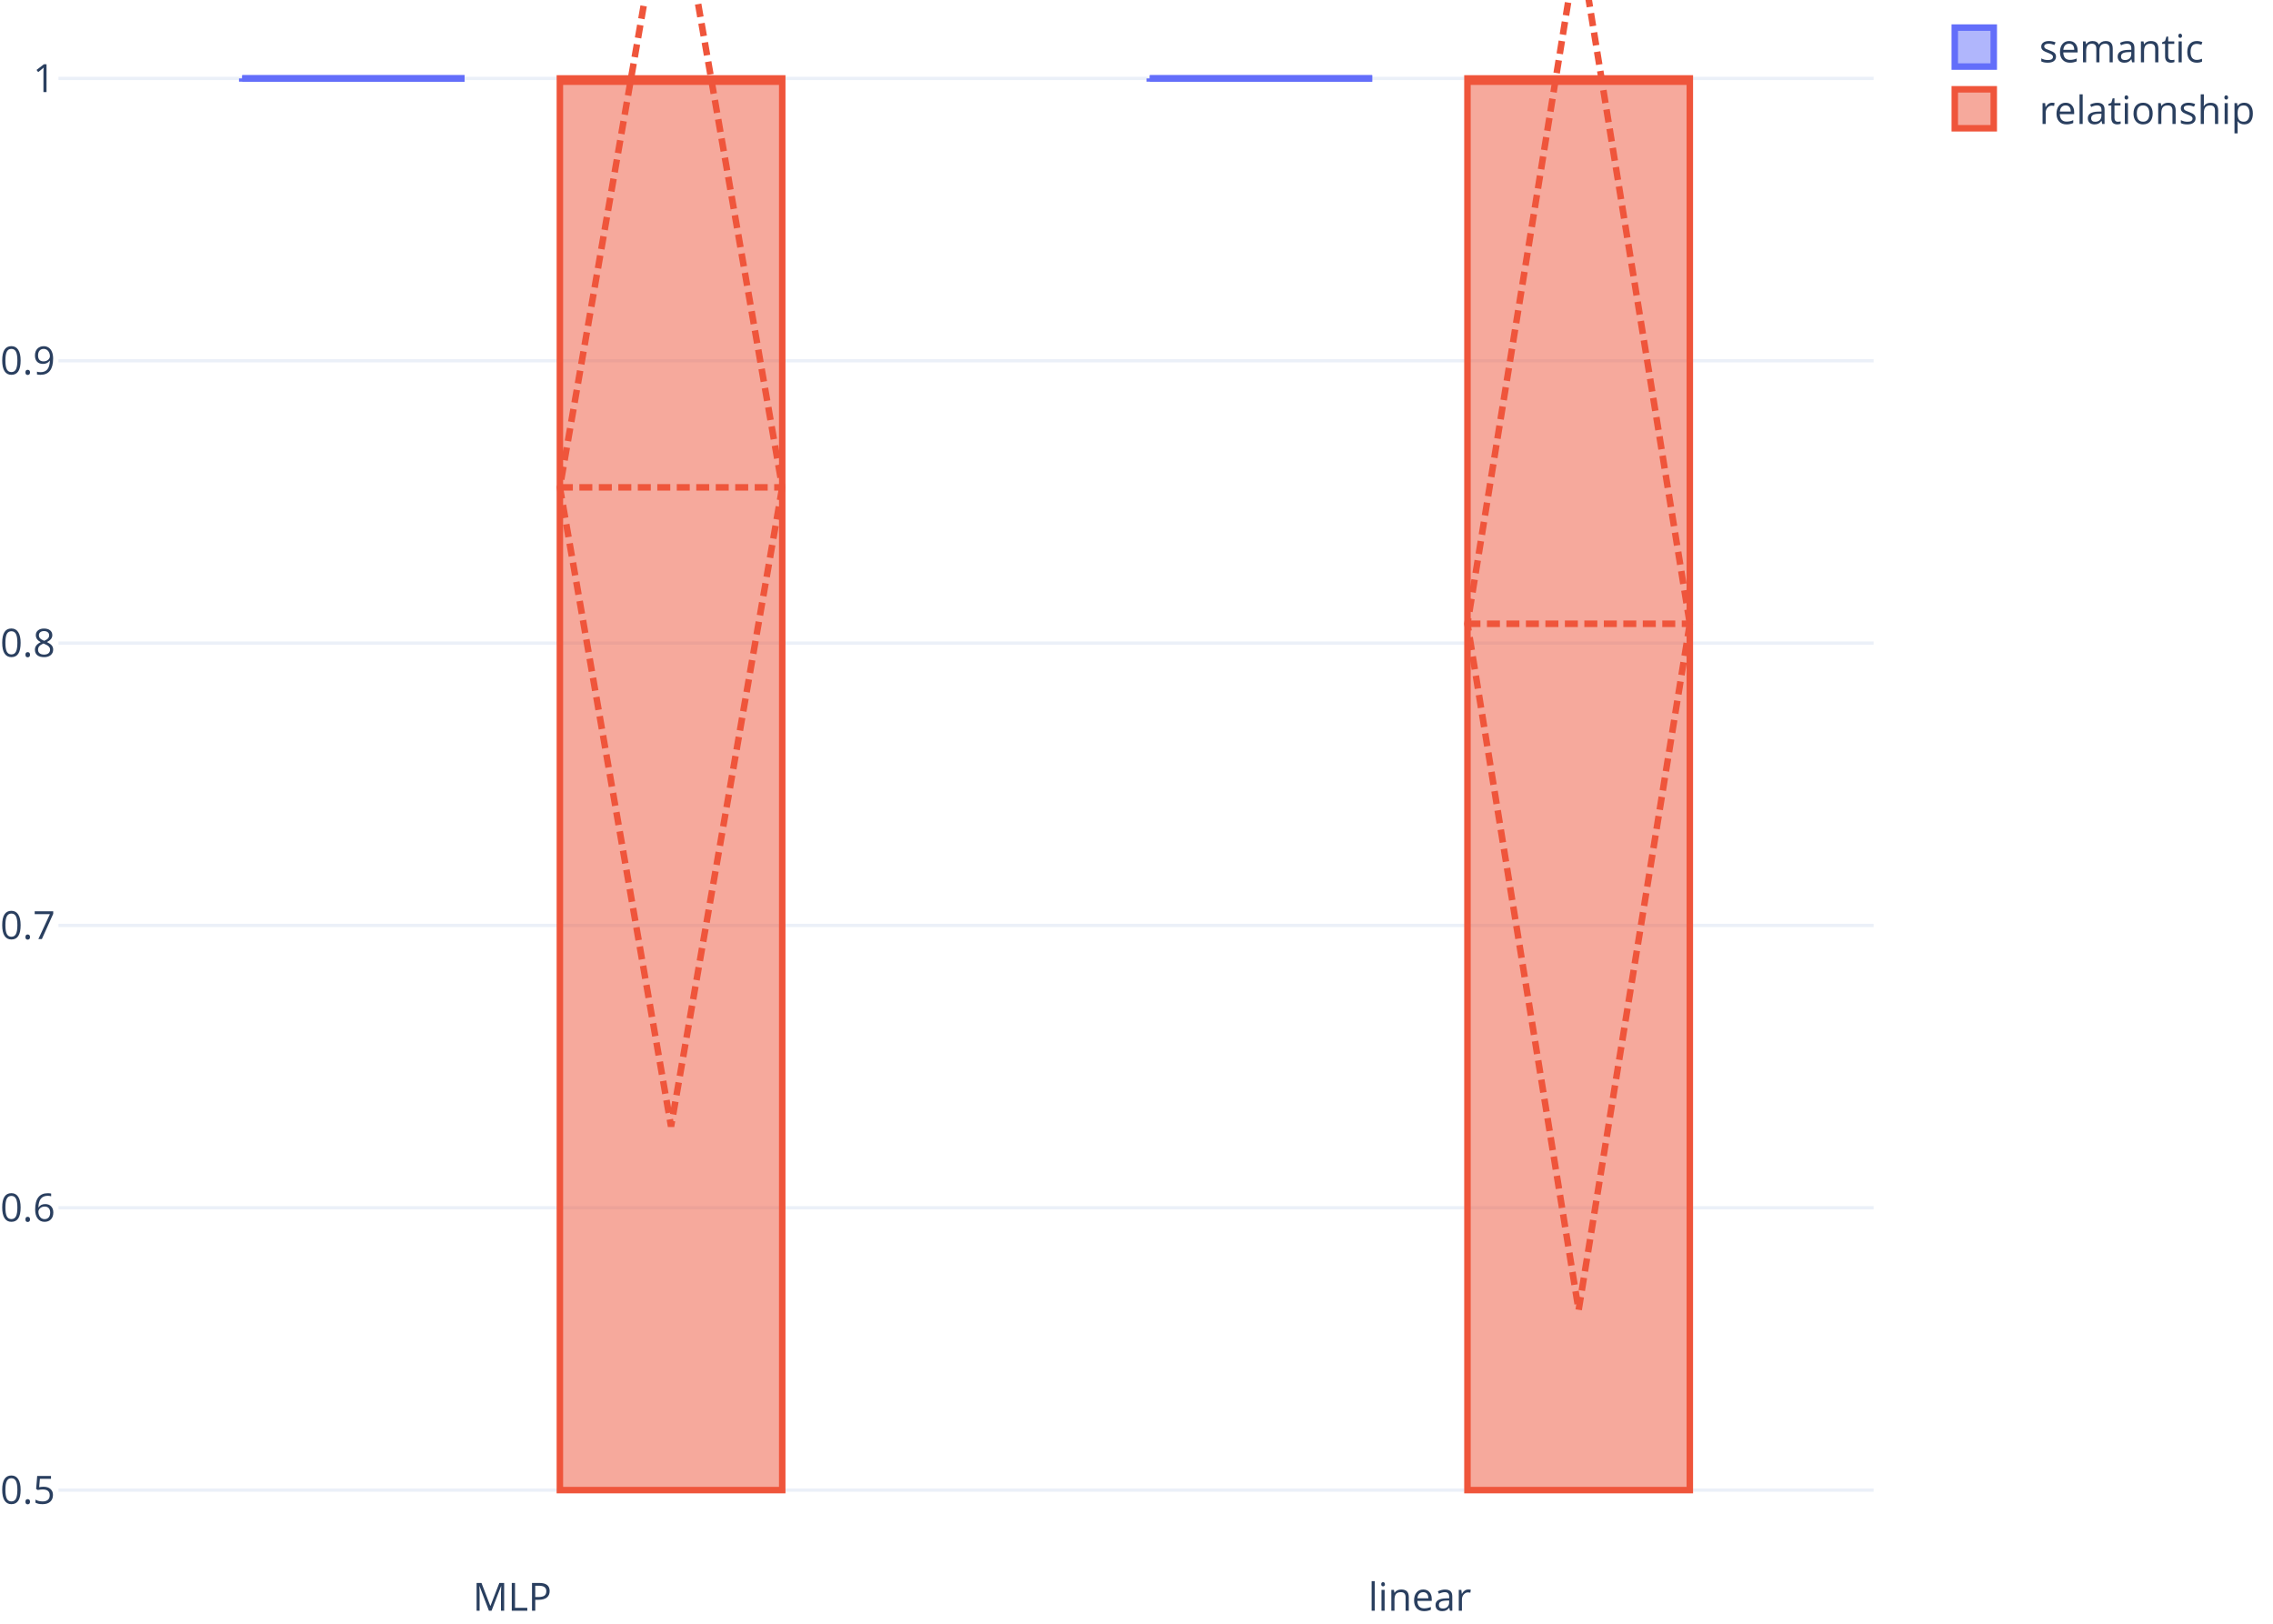
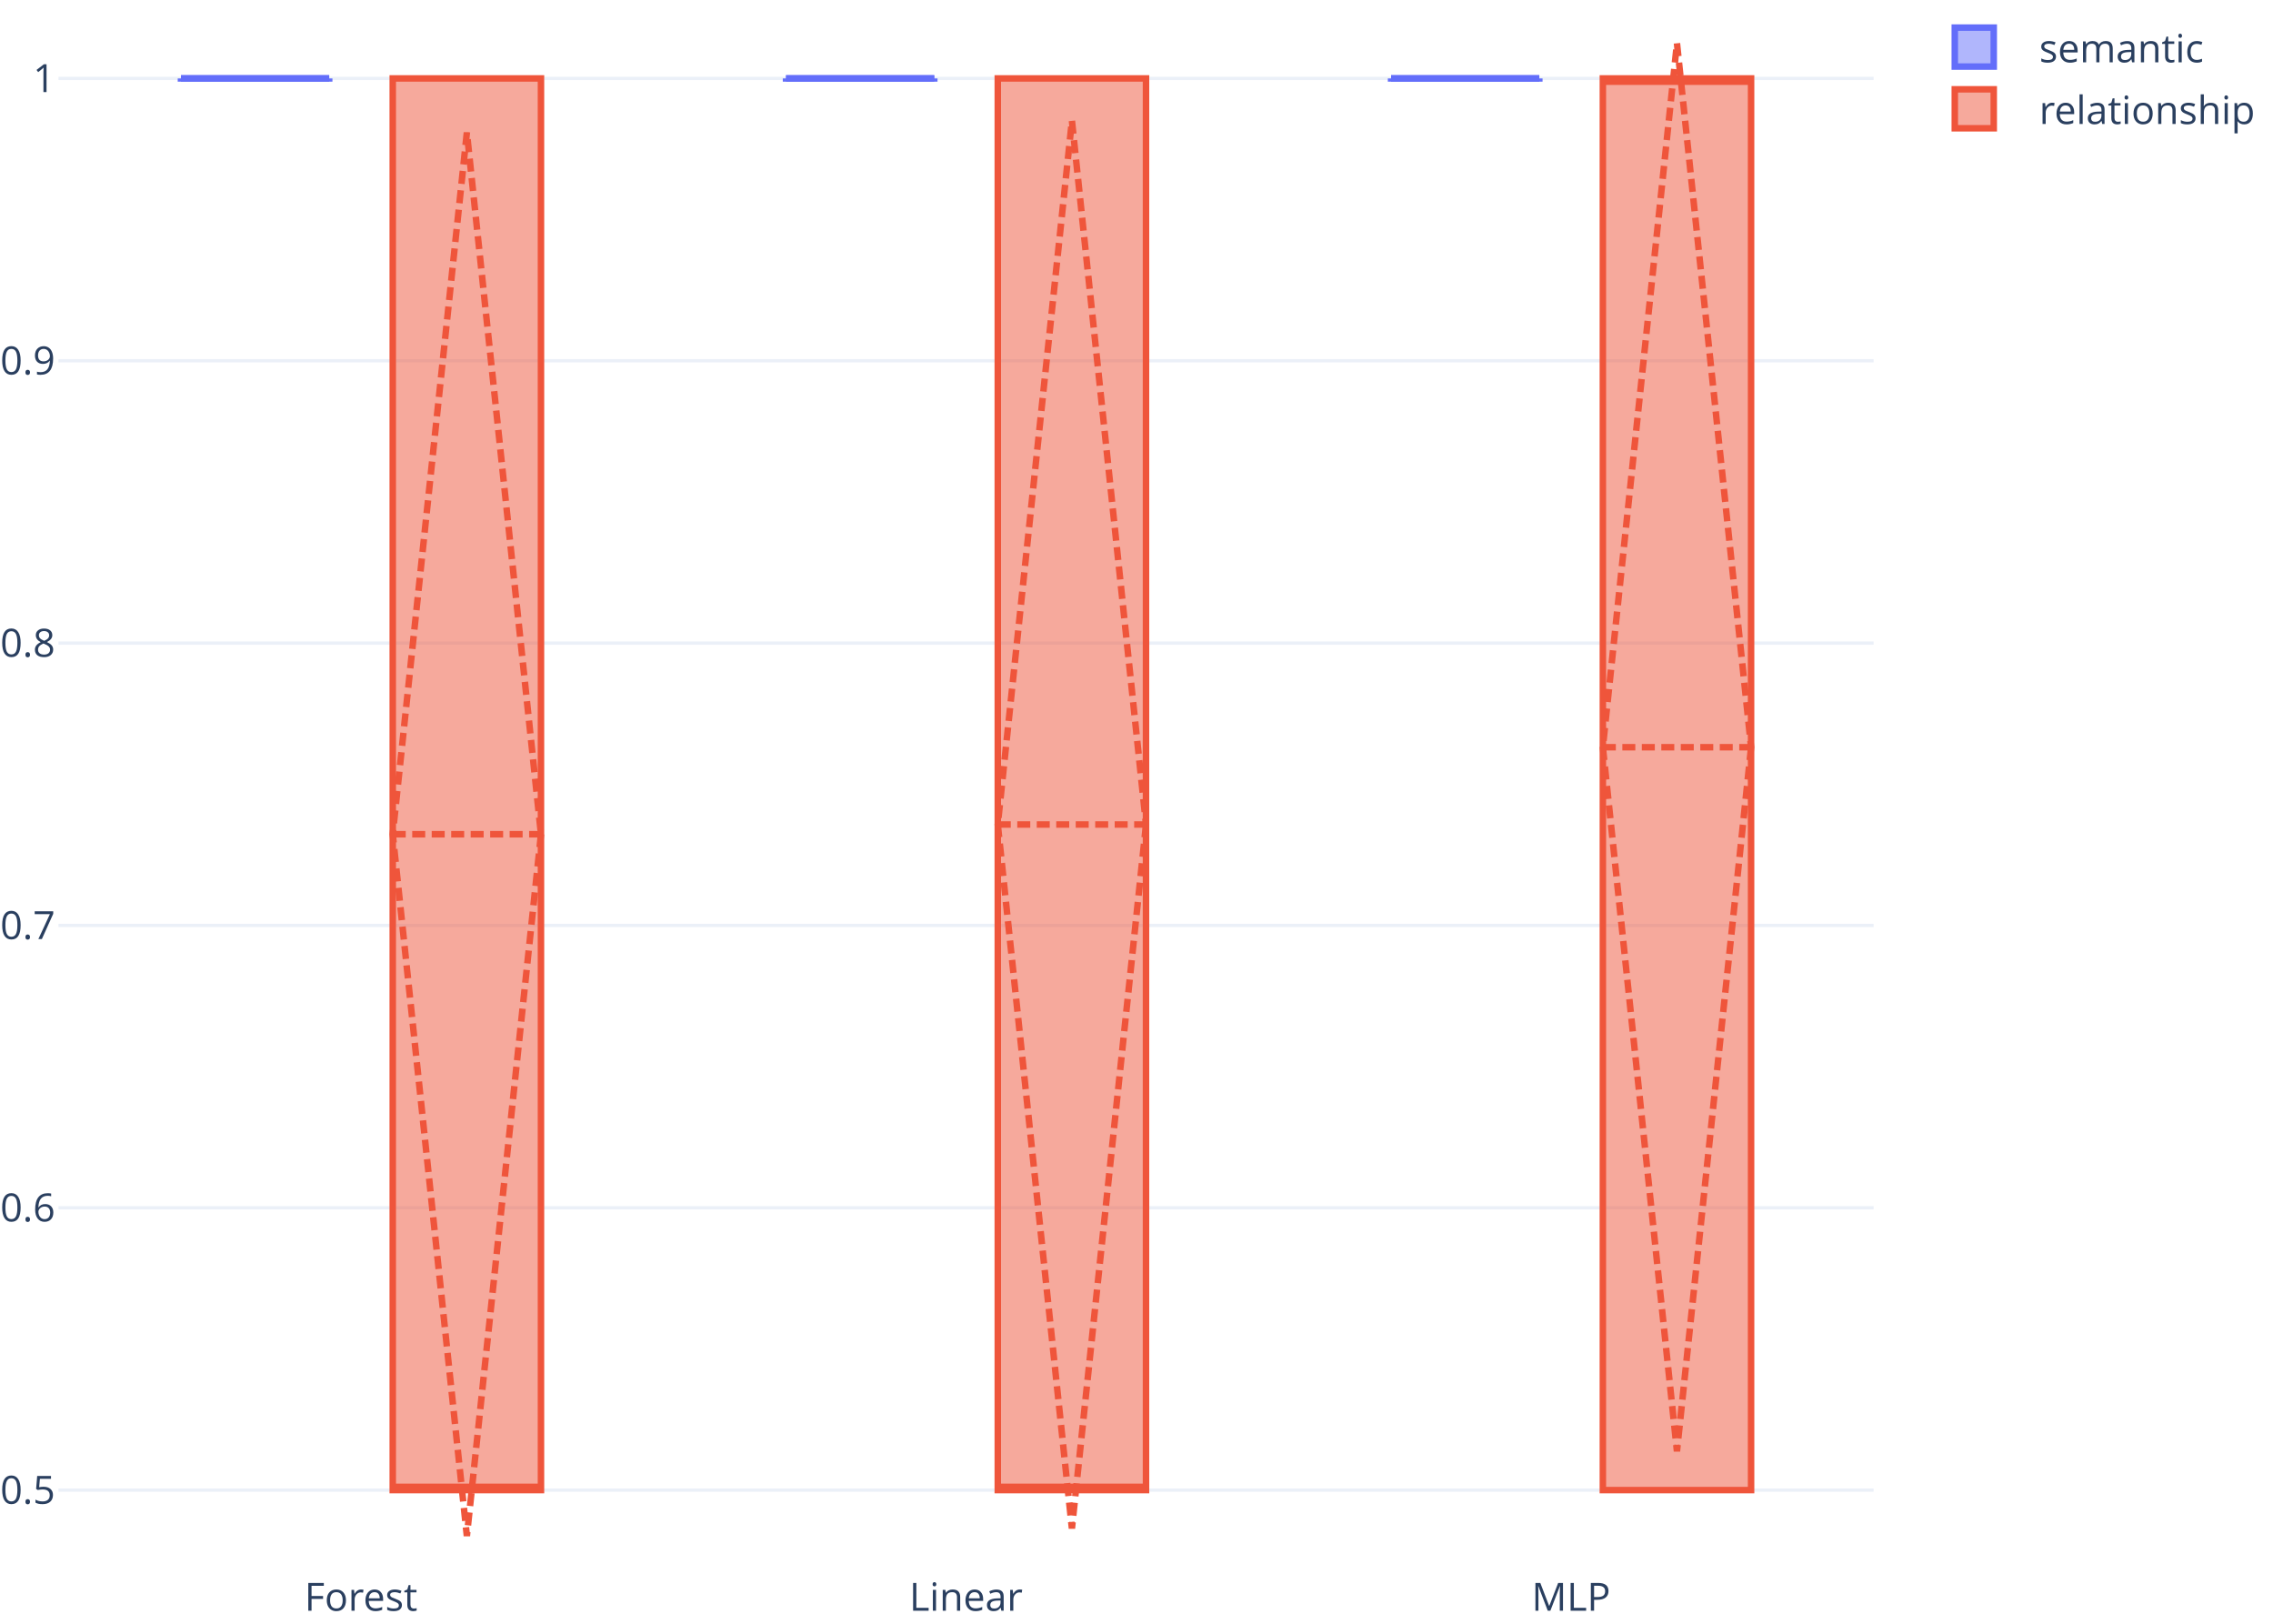
<svg xmlns="http://www.w3.org/2000/svg" class="main-svg" width="700" height="500" style="" viewBox="0 0 700 500">
  <rect x="0" y="0" width="700" height="500" style="fill: rgb(255, 255, 255); fill-opacity: 1;" />
-   <defs id="defs-99c581">
+   <defs id="defs-aa96cb">
    <g class="clips">
-       <clipPath id="clip99c581xyplot" class="plotclip">
+       <clipPath id="clipaa96cbxyplot" class="plotclip">
        <rect width="559" height="483" />
      </clipPath>
-       <clipPath class="axesclip" id="clip99c581x">
+       <clipPath class="axesclip" id="clipaa96cbx">
        <rect x="18" y="0" width="559" height="500" />
      </clipPath>
-       <clipPath class="axesclip" id="clip99c581y">
+       <clipPath class="axesclip" id="clipaa96cby">
        <rect x="0" y="0" width="700" height="483" />
      </clipPath>
-       <clipPath class="axesclip" id="clip99c581xy">
+       <clipPath class="axesclip" id="clipaa96cbxy">
        <rect x="18" y="0" width="559" height="483" />
      </clipPath>
    </g>
    <g class="gradients" />
    <g class="patterns" />
  </defs>
  <g class="bglayer" />
  <g class="layer-below">
    <g class="imagelayer" />
    <g class="shapelayer" />
  </g>
  <g class="cartesianlayer">
    <g class="subplot xy">
      <g class="layer-subplot">
        <g class="shapelayer" />
        <g class="imagelayer" />
      </g>
      <g class="minor-gridlayer">
        <g class="x" />
        <g class="y" />
      </g>
      <g class="gridlayer">
        <g class="x" />
        <g class="y">
          <path class="ygrid crisp" transform="translate(0,458.85)" d="M18,0h559" style="stroke: rgb(235, 240, 248); stroke-opacity: 1; stroke-width: 1px;" />
          <path class="ygrid crisp" transform="translate(0,371.91)" d="M18,0h559" style="stroke: rgb(235, 240, 248); stroke-opacity: 1; stroke-width: 1px;" />
          <path class="ygrid crisp" transform="translate(0,284.97)" d="M18,0h559" style="stroke: rgb(235, 240, 248); stroke-opacity: 1; stroke-width: 1px;" />
          <path class="ygrid crisp" transform="translate(0,198.03)" d="M18,0h559" style="stroke: rgb(235, 240, 248); stroke-opacity: 1; stroke-width: 1px;" />
          <path class="ygrid crisp" transform="translate(0,111.09)" d="M18,0h559" style="stroke: rgb(235, 240, 248); stroke-opacity: 1; stroke-width: 1px;" />
          <path class="ygrid crisp" transform="translate(0,24.15)" d="M18,0h559" style="stroke: rgb(235, 240, 248); stroke-opacity: 1; stroke-width: 1px;" />
        </g>
      </g>
      <g class="zerolinelayer" />
      <path class="xlines-below" />
      <path class="ylines-below" />
      <g class="overlines-below" />
      <g class="xaxislayer-below" />
      <g class="yaxislayer-below" />
      <g class="overaxes-below" />
-       <g class="plot" transform="translate(18,0)" clip-path="url(#clip99c581xyplot)">
+       <g class="plot" transform="translate(18,0)" clip-path="url(#clipaa96cbxyplot)">
        <g class="boxlayer mlayer">
          <g class="trace boxes" style="opacity: 1;">
-             <path class="box" d="M56.6,24.15H125.08M56.6,24.15H125.08V24.15H56.6ZM90.84,24.15V24.15M90.84,24.15V24.15M73.72,24.15H107.96M73.72,24.15H107.96" style="vector-effect: non-scaling-stroke; stroke-width: 2px; stroke: rgb(99, 110, 250); stroke-opacity: 1; fill: rgb(99, 110, 250); fill-opacity: 0.5;" />
-             <path class="box" d="M336.1,24.15H404.58M336.1,24.15H404.58V24.15H336.1ZM370.34,24.15V24.15M370.34,24.15V24.15M353.22,24.15H387.46M353.22,24.15H387.46" style="vector-effect: non-scaling-stroke; stroke-width: 2px; stroke: rgb(99, 110, 250); stroke-opacity: 1; fill: rgb(99, 110, 250); fill-opacity: 0.5;" />
+             <path class="box" d="M37.73,24.15H83.38M37.73,24.15H83.38V24.15H37.73ZM60.56,24.15V24.15M60.56,24.15V24.15M49.15,24.15H71.97M49.15,24.15H71.97" style="vector-effect: non-scaling-stroke; stroke-width: 2px; stroke: rgb(99, 110, 250); stroke-opacity: 1; fill: rgb(99, 110, 250); fill-opacity: 0.5;" />
+             <path class="box" d="M224.07,24.15H269.72M224.07,24.15H269.72V24.15H224.07ZM246.89,24.15V24.15M246.89,24.15V24.15M235.48,24.15H258.3M235.48,24.15H258.3" style="vector-effect: non-scaling-stroke; stroke-width: 2px; stroke: rgb(99, 110, 250); stroke-opacity: 1; fill: rgb(99, 110, 250); fill-opacity: 0.5;" />
+             <path class="box" d="M410.4,24.15H456.05M410.4,24.15H456.05V24.15H410.4ZM433.23,24.15V24.15M433.23,24.15V24.15M421.81,24.15H444.64M421.81,24.15H444.64" style="vector-effect: non-scaling-stroke; stroke-width: 2px; stroke: rgb(99, 110, 250); stroke-opacity: 1; fill: rgb(99, 110, 250); fill-opacity: 0.5;" />
            <g class="points" />
            <g class="points" />
-             <path class="mean" d="M56.6,24.15H125.08m0,0L90.84,24.15L56.6,24.15L90.84,24.15Z" style="fill: none; vector-effect: non-scaling-stroke; stroke-width: 2; stroke-dasharray: 4px, 2px; stroke: rgb(99, 110, 250); stroke-opacity: 1;" />
-             <path class="mean" d="M336.1,24.15H404.58m0,0L370.34,24.15L336.1,24.15L370.34,24.15Z" style="fill: none; vector-effect: non-scaling-stroke; stroke-width: 2; stroke-dasharray: 4px, 2px; stroke: rgb(99, 110, 250); stroke-opacity: 1;" />
+             <g class="points" />
+             <path class="mean" d="M37.73,24.15H83.38m0,0L60.56,24.15L37.73,24.15L60.56,24.15Z" style="fill: none; vector-effect: non-scaling-stroke; stroke-width: 2; stroke-dasharray: 4px, 2px; stroke: rgb(99, 110, 250); stroke-opacity: 1;" />
+             <path class="mean" d="M224.07,24.15H269.72m0,0L246.89,24.15L224.07,24.15L246.89,24.15Z" style="fill: none; vector-effect: non-scaling-stroke; stroke-width: 2; stroke-dasharray: 4px, 2px; stroke: rgb(99, 110, 250); stroke-opacity: 1;" />
+             <path class="mean" d="M410.4,24.15H456.05m0,0L433.23,24.15L410.4,24.15L433.23,24.15Z" style="fill: none; vector-effect: non-scaling-stroke; stroke-width: 2; stroke-dasharray: 4px, 2px; stroke: rgb(99, 110, 250); stroke-opacity: 1;" />
          </g>
          <g class="trace boxes" style="opacity: 1;">
-             <path class="box" d="M154.42,25.15H222.9M154.42,458.85H222.9V24.15H154.42ZM188.66,458.85V458.85M188.66,24.15V24.15M171.54,458.85H205.78M171.54,24.15H205.78" style="vector-effect: non-scaling-stroke; stroke-width: 2px; stroke: rgb(239, 85, 59); stroke-opacity: 1; fill: rgb(239, 85, 59); fill-opacity: 0.5;" />
-             <path class="box" d="M433.92,25.15H502.4M433.92,458.85H502.4V24.15H433.92ZM468.16,458.85V458.85M468.16,24.15V24.15M451.04,458.85H485.28M451.04,24.15H485.28" style="vector-effect: non-scaling-stroke; stroke-width: 2px; stroke: rgb(239, 85, 59); stroke-opacity: 1; fill: rgb(239, 85, 59); fill-opacity: 0.5;" />
+             <path class="box" d="M102.95,457.85H148.6M102.95,458.85H148.6V24.15H102.95ZM125.78,458.85V458.85M125.78,24.15V24.15M114.36,458.85H137.19M114.36,24.15H137.19" style="vector-effect: non-scaling-stroke; stroke-width: 2px; stroke: rgb(239, 85, 59); stroke-opacity: 1; fill: rgb(239, 85, 59); fill-opacity: 0.5;" />
+             <path class="box" d="M289.28,457.85H334.93M289.28,458.85H334.93V24.15H289.28ZM312.11,458.85V458.85M312.11,24.15V24.15M300.7,458.85H323.52M300.7,24.15H323.52" style="vector-effect: non-scaling-stroke; stroke-width: 2px; stroke: rgb(239, 85, 59); stroke-opacity: 1; fill: rgb(239, 85, 59); fill-opacity: 0.5;" />
+             <path class="box" d="M475.62,25.15H521.27M475.62,458.85H521.27V24.15H475.62ZM498.44,458.85V458.85M498.44,24.15V24.15M487.03,458.85H509.85M487.03,24.15H509.85" style="vector-effect: non-scaling-stroke; stroke-width: 2px; stroke: rgb(239, 85, 59); stroke-opacity: 1; fill: rgb(239, 85, 59); fill-opacity: 0.5;" />
            <g class="points" />
            <g class="points" />
-             <path class="mean" d="M154.42,150.07H222.9m0,0L188.66,346.88L154.42,150.07L188.66,-46.73Z" style="fill: none; vector-effect: non-scaling-stroke; stroke-width: 2; stroke-dasharray: 4px, 2px; stroke: rgb(239, 85, 59); stroke-opacity: 1;" />
-             <path class="mean" d="M433.92,192.08H502.4m0,0L468.16,403.43L433.92,192.08L468.16,-19.28Z" style="fill: none; vector-effect: non-scaling-stroke; stroke-width: 2; stroke-dasharray: 4px, 2px; stroke: rgb(239, 85, 59); stroke-opacity: 1;" />
+             <g class="points" />
+             <path class="mean" d="M102.95,256.89H148.6m0,0L125.78,472.99L102.95,256.89L125.78,40.8Z" style="fill: none; vector-effect: non-scaling-stroke; stroke-width: 2; stroke-dasharray: 4px, 2px; stroke: rgb(239, 85, 59); stroke-opacity: 1;" />
+             <path class="mean" d="M289.28,253.89H334.93m0,0L312.11,470.66L289.28,253.89L312.11,37.12Z" style="fill: none; vector-effect: non-scaling-stroke; stroke-width: 2; stroke-dasharray: 4px, 2px; stroke: rgb(239, 85, 59); stroke-opacity: 1;" />
+             <path class="mean" d="M475.62,230.1H521.27m0,0L498.44,446.9L475.62,230.1L498.44,13.31Z" style="fill: none; vector-effect: non-scaling-stroke; stroke-width: 2; stroke-dasharray: 4px, 2px; stroke: rgb(239, 85, 59); stroke-opacity: 1;" />
          </g>
        </g>
      </g>
      <g class="overplot" />
      <path class="xlines-above crisp" d="M0,0" style="fill: none;" />
      <path class="ylines-above crisp" d="M0,0" style="fill: none;" />
      <g class="overlines-above" />
      <g class="xaxislayer-above">
        <g class="xtick">
-           <text text-anchor="middle" x="0" y="496" transform="translate(157.75,0)" style="font-family: 'Open Sans', verdana, arial, sans-serif; font-size: 12px; fill: rgb(42, 63, 95); fill-opacity: 1; white-space: pre; opacity: 1;">MLP</text>
+           <text text-anchor="middle" x="0" y="496" transform="translate(111.17,0)" style="font-family: 'Open Sans', verdana, arial, sans-serif; font-size: 12px; fill: rgb(42, 63, 95); fill-opacity: 1; white-space: pre; opacity: 1;">Forest</text>
        </g>
        <g class="xtick">
-           <text text-anchor="middle" x="0" y="496" transform="translate(437.25,0)" style="font-family: 'Open Sans', verdana, arial, sans-serif; font-size: 12px; fill: rgb(42, 63, 95); fill-opacity: 1; white-space: pre; opacity: 1;">linear</text>
+           <text text-anchor="middle" x="0" y="496" transform="translate(297.5,0)" style="font-family: 'Open Sans', verdana, arial, sans-serif; font-size: 12px; fill: rgb(42, 63, 95); fill-opacity: 1; white-space: pre; opacity: 1;">Linear</text>
+         </g>
+         <g class="xtick">
+           <text text-anchor="middle" x="0" y="496" transform="translate(483.83,0)" style="font-family: 'Open Sans', verdana, arial, sans-serif; font-size: 12px; fill: rgb(42, 63, 95); fill-opacity: 1; white-space: pre; opacity: 1;">MLP</text>
        </g>
      </g>
      <g class="yaxislayer-above">
        <g class="ytick">
          <text text-anchor="end" x="17" y="4.2" transform="translate(0,458.85)" style="font-family: 'Open Sans', verdana, arial, sans-serif; font-size: 12px; fill: rgb(42, 63, 95); fill-opacity: 1; white-space: pre; opacity: 1;">0.5</text>
        </g>
        <g class="ytick">
          <text text-anchor="end" x="17" y="4.2" style="font-family: 'Open Sans', verdana, arial, sans-serif; font-size: 12px; fill: rgb(42, 63, 95); fill-opacity: 1; white-space: pre; opacity: 1;" transform="translate(0,371.91)">0.6</text>
        </g>
        <g class="ytick">
          <text text-anchor="end" x="17" y="4.2" style="font-family: 'Open Sans', verdana, arial, sans-serif; font-size: 12px; fill: rgb(42, 63, 95); fill-opacity: 1; white-space: pre; opacity: 1;" transform="translate(0,284.97)">0.7</text>
        </g>
        <g class="ytick">
          <text text-anchor="end" x="17" y="4.2" style="font-family: 'Open Sans', verdana, arial, sans-serif; font-size: 12px; fill: rgb(42, 63, 95); fill-opacity: 1; white-space: pre; opacity: 1;" transform="translate(0,198.03)">0.8</text>
        </g>
        <g class="ytick">
          <text text-anchor="end" x="17" y="4.2" style="font-family: 'Open Sans', verdana, arial, sans-serif; font-size: 12px; fill: rgb(42, 63, 95); fill-opacity: 1; white-space: pre; opacity: 1;" transform="translate(0,111.09)">0.9</text>
        </g>
        <g class="ytick">
          <text text-anchor="end" x="17" y="4.2" style="font-family: 'Open Sans', verdana, arial, sans-serif; font-size: 12px; fill: rgb(42, 63, 95); fill-opacity: 1; white-space: pre; opacity: 1;" transform="translate(0,24.15)">1</text>
        </g>
      </g>
      <g class="overaxes-above" />
    </g>
  </g>
  <g class="polarlayer" />
  <g class="smithlayer" />
  <g class="ternarylayer" />
  <g class="geolayer" />
  <g class="funnelarealayer" />
  <g class="pielayer" />
  <g class="iciclelayer" />
  <g class="treemaplayer" />
  <g class="sunburstlayer" />
  <g class="glimages" />
-   <defs id="topdefs-99c581">
+   <defs id="topdefs-aa96cb">
    <g class="clips" />
-     <clipPath id="legend99c581">
+     <clipPath id="legendaa96cb">
      <rect width="112" height="48" x="0" y="0" />
    </clipPath>
  </defs>
  <g class="layer-above">
    <g class="imagelayer" />
    <g class="shapelayer" />
  </g>
  <g class="infolayer">
    <g class="legend" pointer-events="all" transform="translate(588,0)">
      <rect class="bg" shape-rendering="crispEdges" width="112" height="48" x="0" y="0" style="stroke: rgb(68, 68, 68); stroke-opacity: 1; fill: rgb(255, 255, 255); fill-opacity: 1; stroke-width: 0px;" />
-       <g class="scrollbox" transform="" clip-path="url(#legend99c581)">
+       <g class="scrollbox" transform="" clip-path="url(#legendaa96cb)">
        <g class="groups">
          <g class="traces" transform="translate(0,14.5)" style="opacity: 1;">
            <text class="legendtext" text-anchor="start" x="40" y="4.68" style="font-family: 'Open Sans', verdana, arial, sans-serif; font-size: 12px; fill: rgb(42, 63, 95); fill-opacity: 1; white-space: pre;">semantic</text>
            <g class="layers" style="opacity: 1;">
              <g class="legendfill" />
              <g class="legendlines" />
              <g class="legendsymbols">
                <g class="legendpoints">
                  <path class="legendbox" d="M6,6H-6V-6H6Z" transform="translate(20,0)" style="stroke-width: 2px; fill: rgb(99, 110, 250); fill-opacity: 0.5; stroke: rgb(99, 110, 250); stroke-opacity: 1;" />
                </g>
              </g>
            </g>
            <rect class="legendtoggle" x="0" y="-9.5" width="106.703" height="19" style="fill: rgb(0, 0, 0); fill-opacity: 0;" />
          </g>
          <g class="traces" transform="translate(0,33.5)" style="opacity: 1;">
            <text class="legendtext" text-anchor="start" x="40" y="4.68" style="font-family: 'Open Sans', verdana, arial, sans-serif; font-size: 12px; fill: rgb(42, 63, 95); fill-opacity: 1; white-space: pre;">relationship</text>
            <g class="layers" style="opacity: 1;">
              <g class="legendfill" />
              <g class="legendlines" />
              <g class="legendsymbols">
                <g class="legendpoints">
                  <path class="legendbox" d="M6,6H-6V-6H6Z" transform="translate(20,0)" style="stroke-width: 2px; fill: rgb(239, 85, 59); fill-opacity: 0.5; stroke: rgb(239, 85, 59); stroke-opacity: 1;" />
                </g>
              </g>
            </g>
            <rect class="legendtoggle" x="0" y="-9.5" width="106.703" height="19" style="fill: rgb(0, 0, 0); fill-opacity: 0;" />
          </g>
        </g>
      </g>
      <rect class="scrollbar" rx="20" ry="3" width="0" height="0" x="0" y="0" style="fill: rgb(128, 139, 164); fill-opacity: 1;" />
    </g>
    <g class="g-gtitle" />
    <g class="g-xtitle" />
    <g class="g-ytitle" />
  </g>
</svg>
